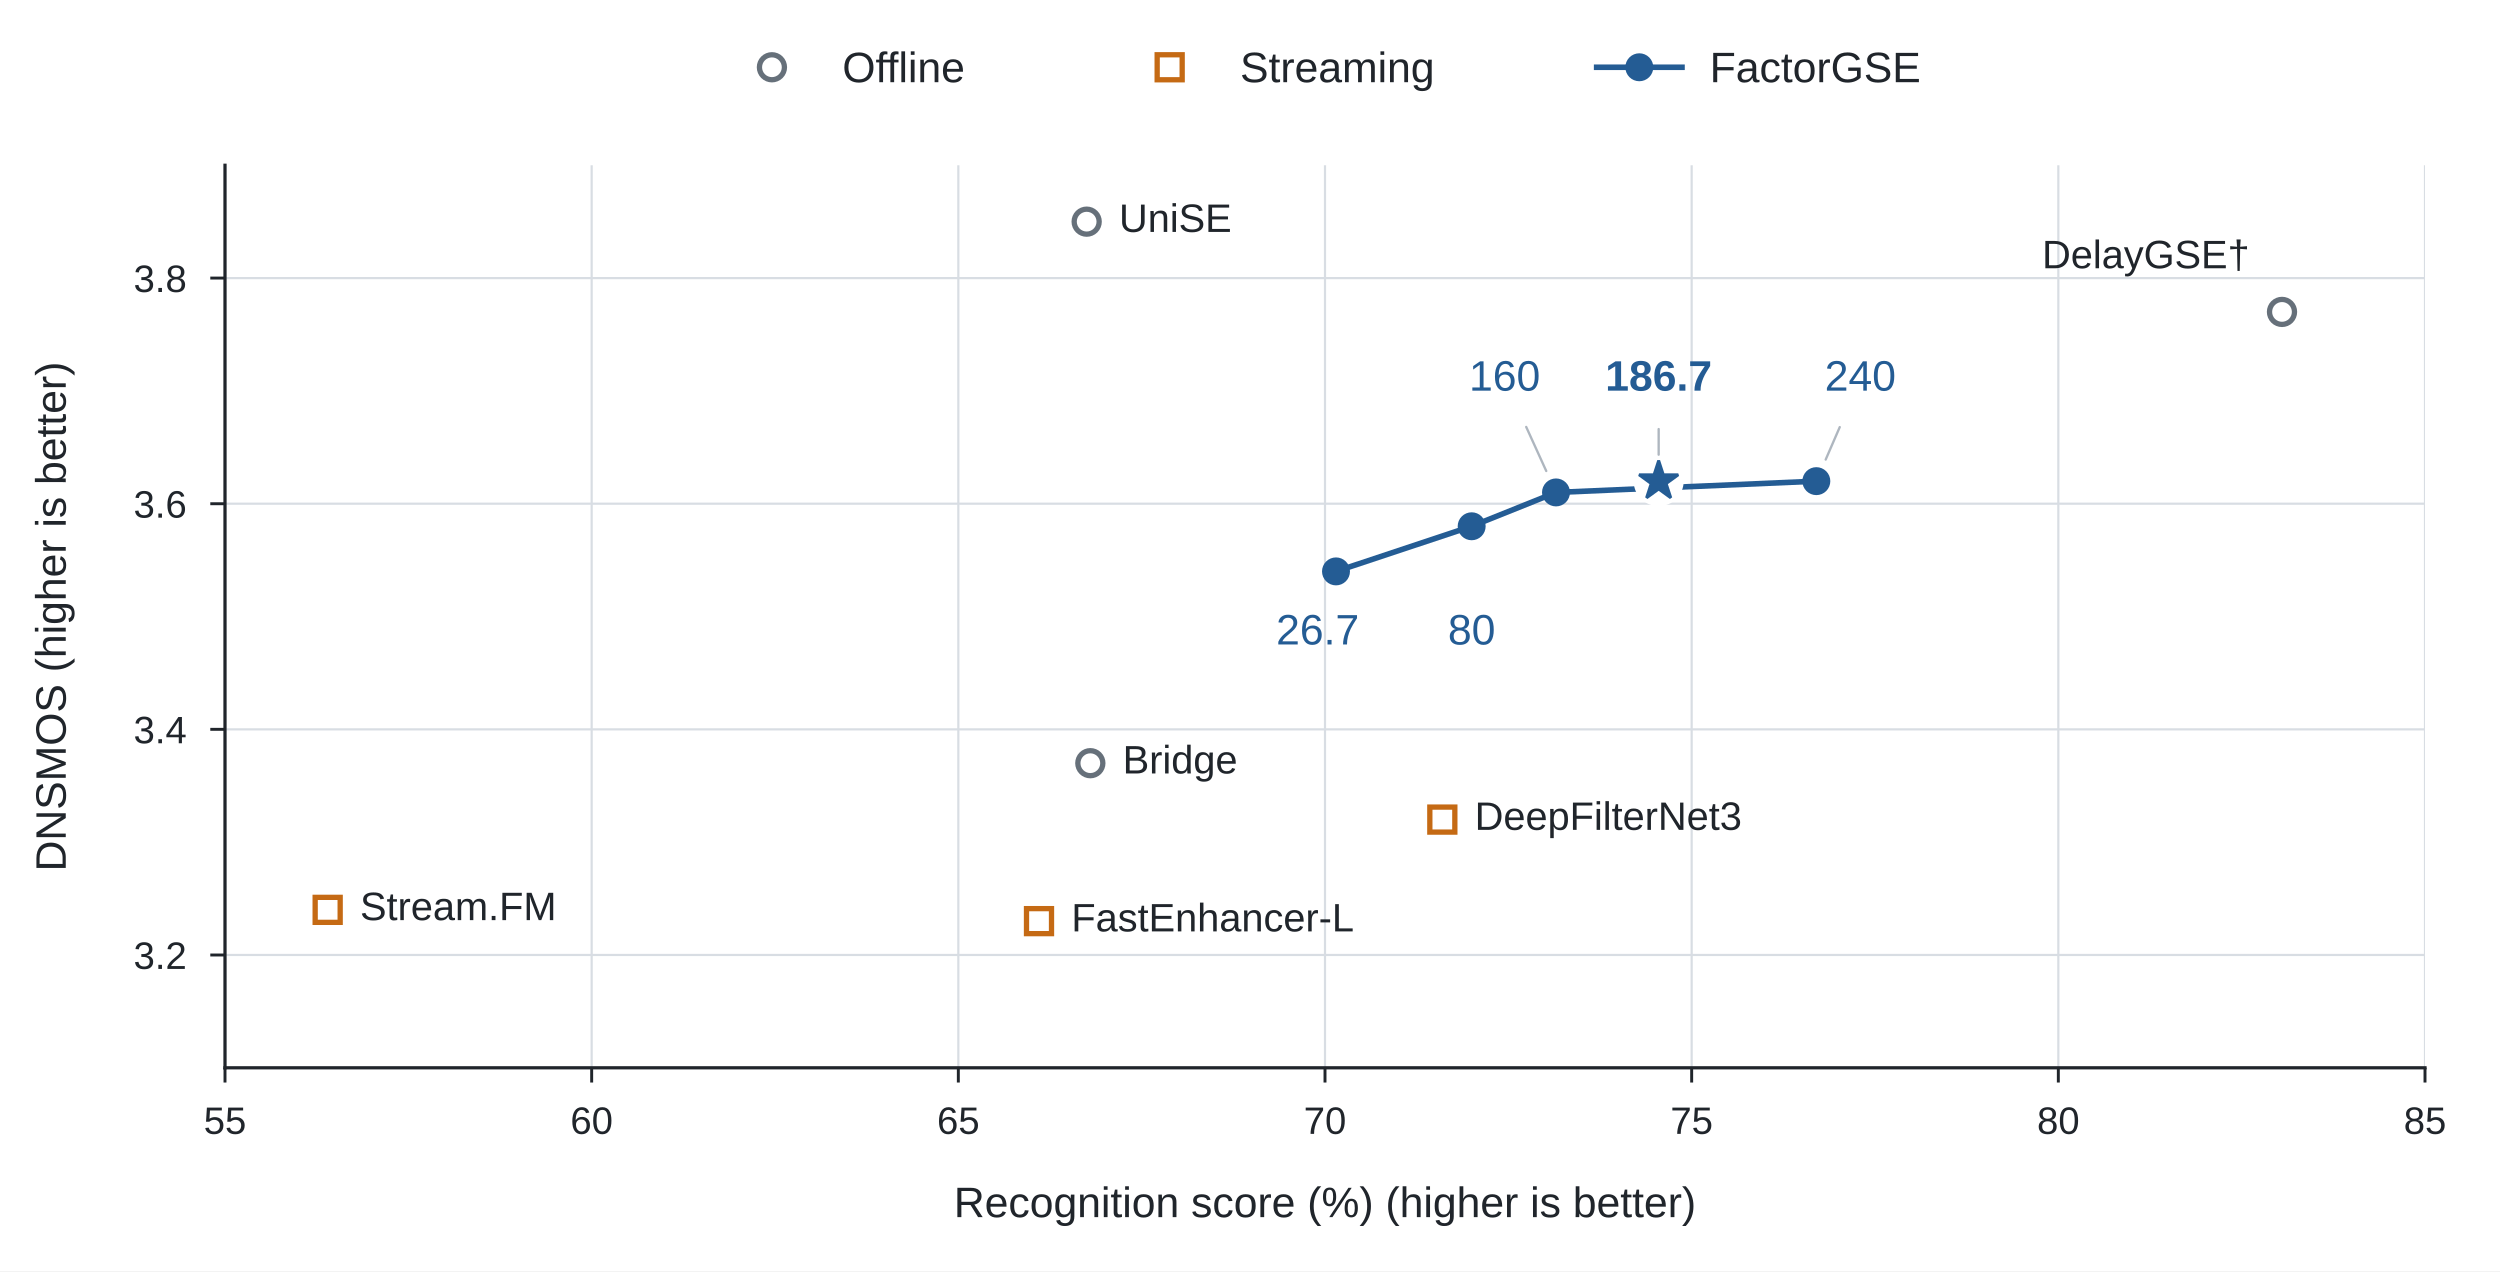
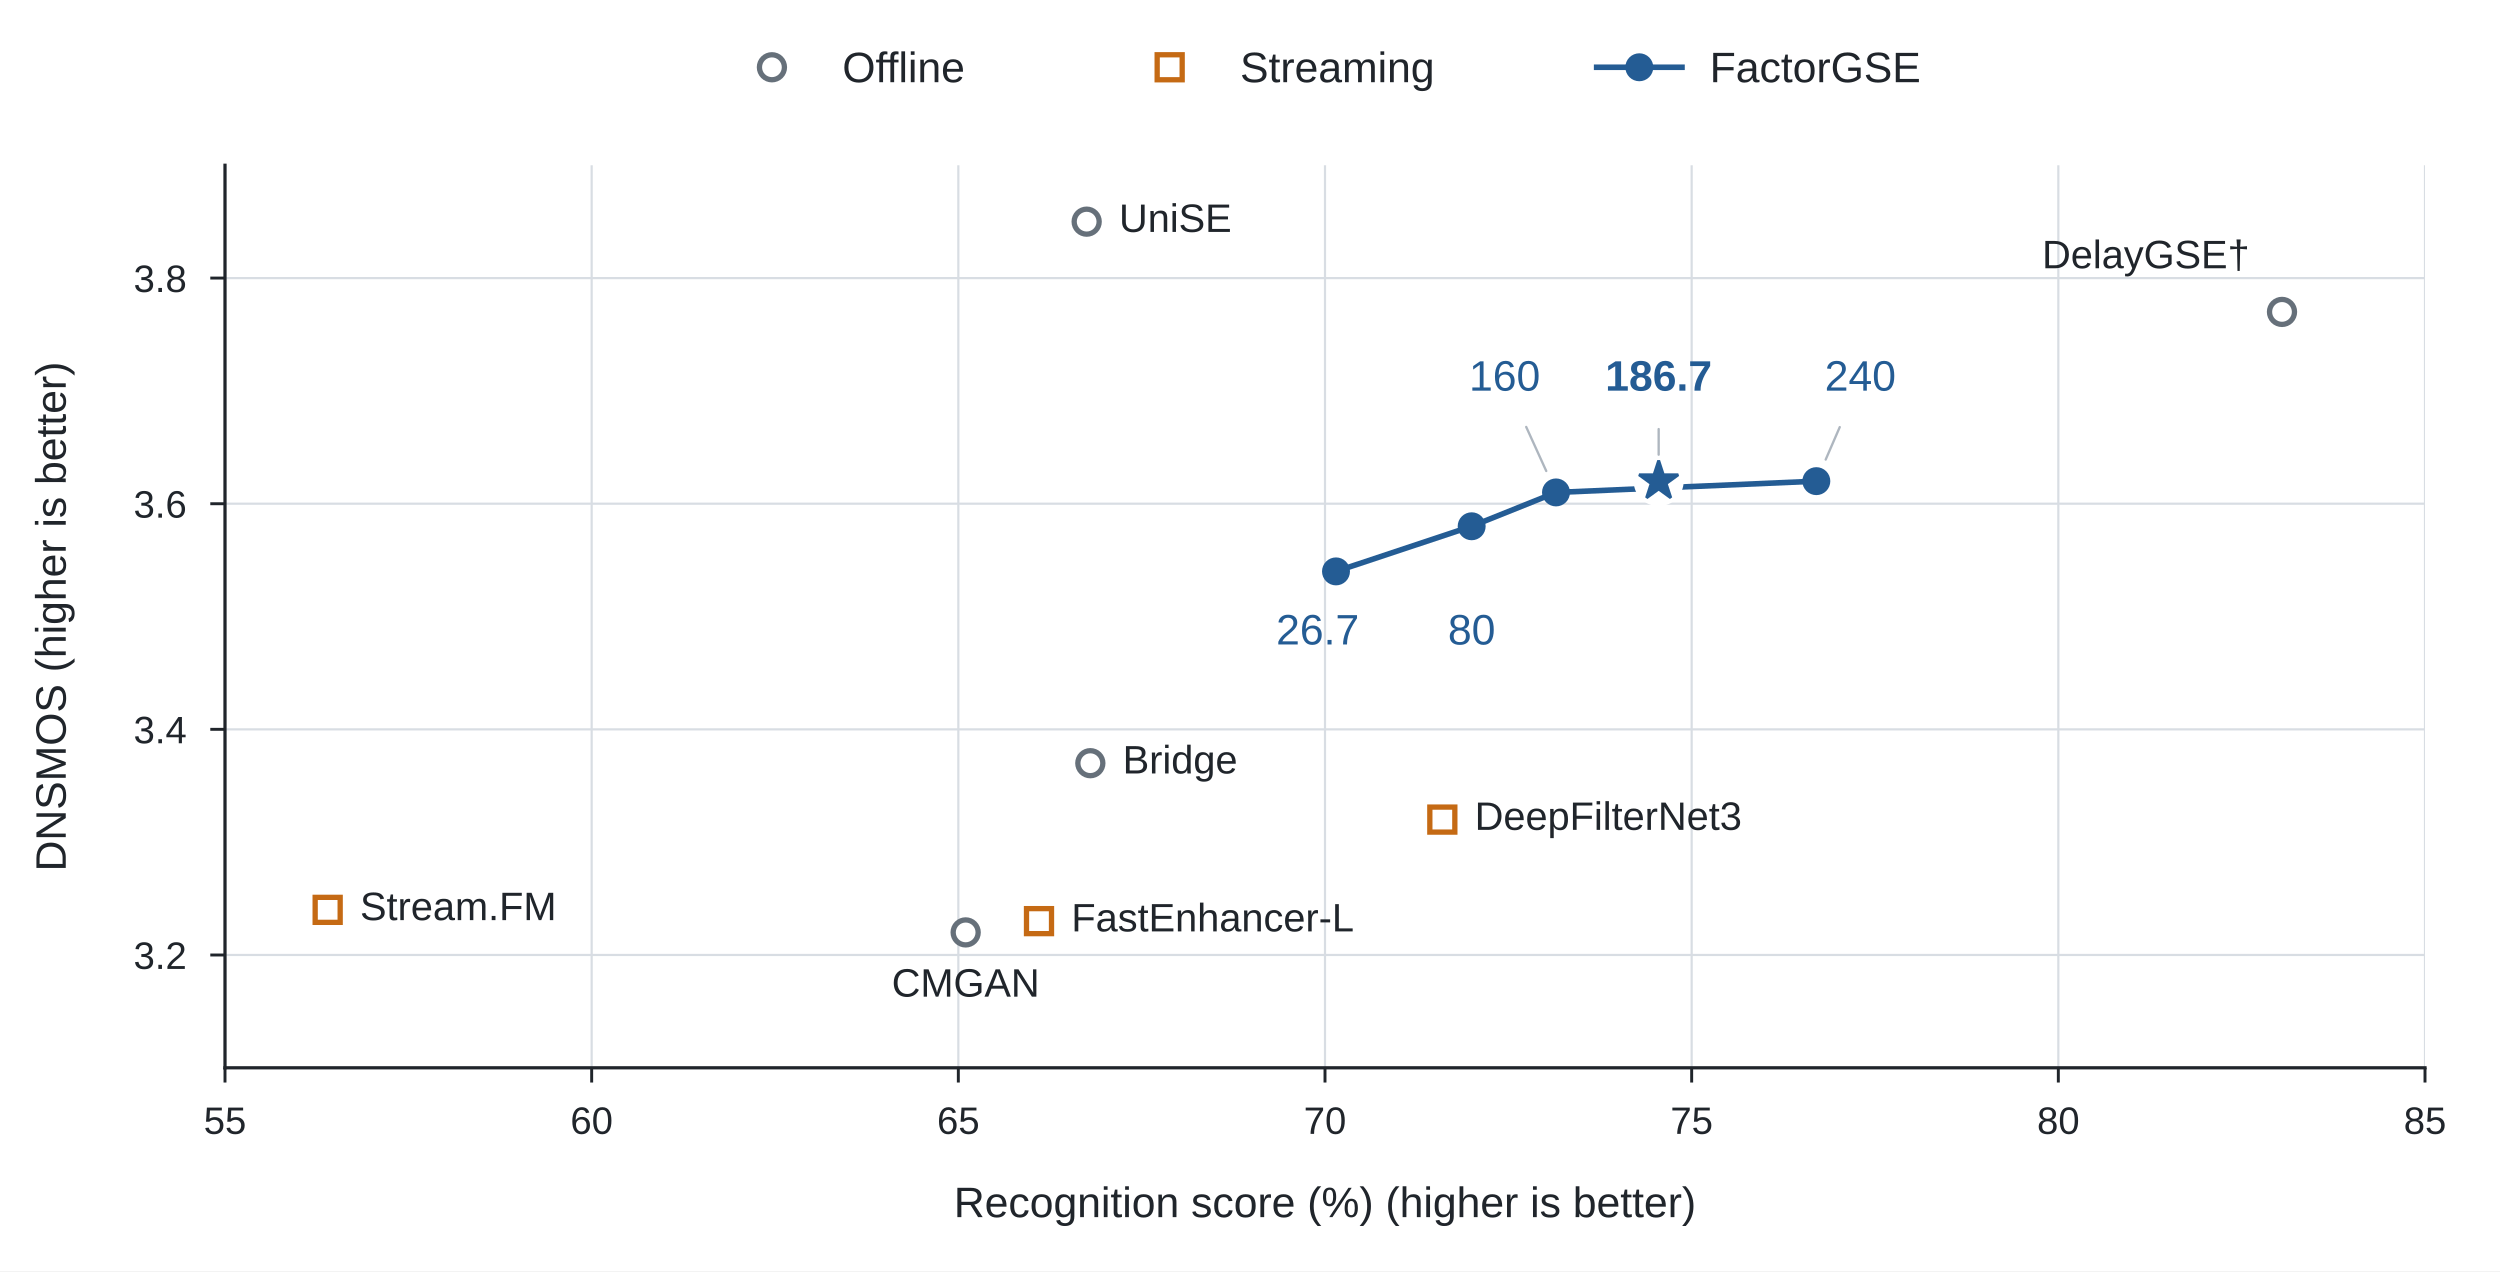
<svg xmlns="http://www.w3.org/2000/svg" xmlns:xlink="http://www.w3.org/1999/xlink" width="1180" height="600" viewBox="0 0 849.6 432" version="1.1" role="img" aria-labelledby="chart-title chart-desc">
  <defs>
    <style type="text/css">*{stroke-linejoin: round; stroke-linecap: butt}</style>
  </defs>
  <g id="figure_1">
    <g id="patch_1">
      <path d="M 0 432  L 849.6 432  L 849.6 0  L 0 0  z " style="fill: #ffffff" />
    </g>
    <g id="axes_1">
      <g id="patch_2">
        <path d="M 76.464 362.88  L 824.112 362.88  L 824.112 56.16  L 76.464 56.16  z " style="fill: #ffffff" />
      </g>
      <g id="matplotlib.axis_1">
        <g id="xtick_1">
          <g id="line2d_1">
            <path d="M 76.464 362.88  L 76.464 56.16  " clip-path="url(#p89b23a0e10)" style="fill: none; stroke: #d8dde3; stroke-width: 0.75; stroke-linecap: square" />
          </g>
          <g id="line2d_2">
            <defs>
              <path id="mc180ffb765" d="M 0 0  L 0 5  " style="stroke: #20252b" />
            </defs>
            <g>
              <use xlink:href="#mc180ffb765" x="76.464" y="362.88" style="fill: #20252b; stroke: #20252b" />
            </g>
          </g>
          <g id="text_1">
            <text style="font-size: 13px; font-family: 'Arial', 'DejaVu Sans', sans-serif; text-anchor: middle; fill: #20252b" x="76.464" y="385.344" transform="rotate(-0 76.464 385.3444)">55</text>
          </g>
        </g>
        <g id="xtick_2">
          <g id="line2d_3">
            <path d="M 201.072 362.88  L 201.072 56.16  " clip-path="url(#p89b23a0e10)" style="fill: none; stroke: #d8dde3; stroke-width: 0.75; stroke-linecap: square" />
          </g>
          <g id="line2d_4">
            <g>
              <use xlink:href="#mc180ffb765" x="201.072" y="362.88" style="fill: #20252b; stroke: #20252b" />
            </g>
          </g>
          <g id="text_2">
            <text style="font-size: 13px; font-family: 'Arial', 'DejaVu Sans', sans-serif; text-anchor: middle; fill: #20252b" x="201.072" y="385.344" transform="rotate(-0 201.072 385.3444)">60</text>
          </g>
        </g>
        <g id="xtick_3">
          <g id="line2d_5">
            <path d="M 325.68 362.88  L 325.68 56.16  " clip-path="url(#p89b23a0e10)" style="fill: none; stroke: #d8dde3; stroke-width: 0.75; stroke-linecap: square" />
          </g>
          <g id="line2d_6">
            <g>
              <use xlink:href="#mc180ffb765" x="325.68" y="362.88" style="fill: #20252b; stroke: #20252b" />
            </g>
          </g>
          <g id="text_3">
            <text style="font-size: 13px; font-family: 'Arial', 'DejaVu Sans', sans-serif; text-anchor: middle; fill: #20252b" x="325.68" y="385.344" transform="rotate(-0 325.68 385.3444)">65</text>
          </g>
        </g>
        <g id="xtick_4">
          <g id="line2d_7">
            <path d="M 450.288 362.88  L 450.288 56.16  " clip-path="url(#p89b23a0e10)" style="fill: none; stroke: #d8dde3; stroke-width: 0.75; stroke-linecap: square" />
          </g>
          <g id="line2d_8">
            <g>
              <use xlink:href="#mc180ffb765" x="450.288" y="362.88" style="fill: #20252b; stroke: #20252b" />
            </g>
          </g>
          <g id="text_4">
            <text style="font-size: 13px; font-family: 'Arial', 'DejaVu Sans', sans-serif; text-anchor: middle; fill: #20252b" x="450.288" y="385.344" transform="rotate(-0 450.288 385.3444)">70</text>
          </g>
        </g>
        <g id="xtick_5">
          <g id="line2d_9">
            <path d="M 574.896 362.88  L 574.896 56.16  " clip-path="url(#p89b23a0e10)" style="fill: none; stroke: #d8dde3; stroke-width: 0.75; stroke-linecap: square" />
          </g>
          <g id="line2d_10">
            <g>
              <use xlink:href="#mc180ffb765" x="574.896" y="362.88" style="fill: #20252b; stroke: #20252b" />
            </g>
          </g>
          <g id="text_5">
            <text style="font-size: 13px; font-family: 'Arial', 'DejaVu Sans', sans-serif; text-anchor: middle; fill: #20252b" x="574.896" y="385.344" transform="rotate(-0 574.896 385.3444)">75</text>
          </g>
        </g>
        <g id="xtick_6">
          <g id="line2d_11">
            <path d="M 699.504 362.88  L 699.504 56.16  " clip-path="url(#p89b23a0e10)" style="fill: none; stroke: #d8dde3; stroke-width: 0.75; stroke-linecap: square" />
          </g>
          <g id="line2d_12">
            <g>
              <use xlink:href="#mc180ffb765" x="699.504" y="362.88" style="fill: #20252b; stroke: #20252b" />
            </g>
          </g>
          <g id="text_6">
            <text style="font-size: 13px; font-family: 'Arial', 'DejaVu Sans', sans-serif; text-anchor: middle; fill: #20252b" x="699.504" y="385.344" transform="rotate(-0 699.504 385.3444)">80</text>
          </g>
        </g>
        <g id="xtick_7">
          <g id="line2d_13">
            <path d="M 824.112 362.88  L 824.112 56.16  " clip-path="url(#p89b23a0e10)" style="fill: none; stroke: #d8dde3; stroke-width: 0.75; stroke-linecap: square" />
          </g>
          <g id="line2d_14">
            <g>
              <use xlink:href="#mc180ffb765" x="824.112" y="362.88" style="fill: #20252b; stroke: #20252b" />
            </g>
          </g>
          <g id="text_7">
            <text style="font-size: 13px; font-family: 'Arial', 'DejaVu Sans', sans-serif; text-anchor: middle; fill: #20252b" x="824.112" y="385.344" transform="rotate(-0 824.112 385.3444)">85</text>
          </g>
        </g>
        <g id="text_8">
          <text style="font-size: 14.5px; font-family: 'Arial', 'DejaVu Sans', sans-serif; text-anchor: middle; fill: #20252b" x="450.288" y="413.637" transform="rotate(-0 450.288 413.6366)">Recognition score (%)  (higher is better)</text>
        </g>
      </g>
      <g id="matplotlib.axis_2">
        <g id="ytick_1">
          <g id="line2d_15">
            <path d="M 76.464 324.54  L 824.112 324.54  " clip-path="url(#p89b23a0e10)" style="fill: none; stroke: #d8dde3; stroke-width: 0.75; stroke-linecap: square" />
          </g>
          <g id="line2d_16">
            <defs>
              <path id="m5a1c50a9a4" d="M 0 0  L -5 0  " style="stroke: #20252b" />
            </defs>
            <g>
              <use xlink:href="#m5a1c50a9a4" x="76.464" y="324.54" style="fill: #20252b; stroke: #20252b" />
            </g>
          </g>
          <g id="text_9">
            <text style="font-size: 13px; font-family: 'Arial', 'DejaVu Sans', sans-serif; text-anchor: end; fill: #20252b" x="63.464" y="329.272" transform="rotate(-0 63.464 329.2722)">3.2</text>
          </g>
        </g>
        <g id="ytick_2">
          <g id="line2d_17">
            <path d="M 76.464 247.86  L 824.112 247.86  " clip-path="url(#p89b23a0e10)" style="fill: none; stroke: #d8dde3; stroke-width: 0.75; stroke-linecap: square" />
          </g>
          <g id="line2d_18">
            <g>
              <use xlink:href="#m5a1c50a9a4" x="76.464" y="247.86" style="fill: #20252b; stroke: #20252b" />
            </g>
          </g>
          <g id="text_10">
            <text style="font-size: 13px; font-family: 'Arial', 'DejaVu Sans', sans-serif; text-anchor: end; fill: #20252b" x="63.464" y="252.592" transform="rotate(-0 63.464 252.5922)">3.4</text>
          </g>
        </g>
        <g id="ytick_3">
          <g id="line2d_19">
            <path d="M 76.464 171.18  L 824.112 171.18  " clip-path="url(#p89b23a0e10)" style="fill: none; stroke: #d8dde3; stroke-width: 0.75; stroke-linecap: square" />
          </g>
          <g id="line2d_20">
            <g>
              <use xlink:href="#m5a1c50a9a4" x="76.464" y="171.18" style="fill: #20252b; stroke: #20252b" />
            </g>
          </g>
          <g id="text_11">
            <text style="font-size: 13px; font-family: 'Arial', 'DejaVu Sans', sans-serif; text-anchor: end; fill: #20252b" x="63.464" y="175.912" transform="rotate(-0 63.464 175.9122)">3.6</text>
          </g>
        </g>
        <g id="ytick_4">
          <g id="line2d_21">
            <path d="M 76.464 94.5  L 824.112 94.5  " clip-path="url(#p89b23a0e10)" style="fill: none; stroke: #d8dde3; stroke-width: 0.75; stroke-linecap: square" />
          </g>
          <g id="line2d_22">
            <g>
              <use xlink:href="#m5a1c50a9a4" x="76.464" y="94.5" style="fill: #20252b; stroke: #20252b" />
            </g>
          </g>
          <g id="text_12">
            <text style="font-size: 13px; font-family: 'Arial', 'DejaVu Sans', sans-serif; text-anchor: end; fill: #20252b" x="63.464" y="99.232" transform="rotate(-0 63.464 99.23218)">3.8</text>
          </g>
        </g>
        <g id="text_13">
          <text style="font-size: 14.5px; font-family: 'Arial', 'DejaVu Sans', sans-serif; text-anchor: middle; fill: #20252b" x="22.342" y="209.52" transform="rotate(-90 22.3422 209.52)">DNSMOS  (higher is better)</text>
        </g>
      </g>
      <g id="patch_3">
        <path d="M 76.464 362.88  L 76.464 56.16  " style="fill: none; stroke: #20252b; stroke-width: 1.1; stroke-linejoin: miter; stroke-linecap: square" />
      </g>
      <g id="patch_4">
        <path d="M 76.464 362.88  L 824.112 362.88  " style="fill: none; stroke: #20252b; stroke-width: 1.1; stroke-linejoin: miter; stroke-linecap: square" />
      </g>
      <g id="baseline-0">
        <defs>
          <path id="m20513dea28" d="M 0 4.25  C 1.127 4.25 2.208 3.802 3.005 3.005  C 3.802 2.208 4.25 1.127 4.25 0  C 4.25 -1.127 3.802 -2.208 3.005 -3.005  C 2.208 -3.802 1.127 -4.25 0 -4.25  C -1.127 -4.25 -2.208 -3.802 -3.005 -3.005  C -3.802 -2.208 -4.25 -1.127 -4.25 0  C -4.25 1.127 -3.802 2.208 -3.005 3.005  C -2.208 3.802 -1.127 4.25 0 4.25  z " style="stroke: #66707a; stroke-width: 1.8" />
        </defs>
        <g clip-path="url(#p89b23a0e10)">
          <use xlink:href="#m20513dea28" x="775.515" y="106.002" style="fill: #ffffff; stroke: #66707a; stroke-width: 1.8" />
        </g>
      </g>
      <g id="baseline-1">
        <g clip-path="url(#p89b23a0e10)">
          <use xlink:href="#m20513dea28" x="370.539" y="259.362" style="fill: #ffffff; stroke: #66707a; stroke-width: 1.8" />
        </g>
      </g>
      <g id="baseline-2">
        <g clip-path="url(#p89b23a0e10)">
          <use xlink:href="#m20513dea28" x="369.293" y="75.33" style="fill: #ffffff; stroke: #66707a; stroke-width: 1.8" />
        </g>
      </g>
      <g id="baseline-3">
+         <g clip-path="url(#p89b23a0e10)">
+           <use xlink:href="#m20513dea28" x="328.172" y="316.872" style="fill: #ffffff; stroke: #66707a; stroke-width: 1.8" />
+         </g>
+       </g>
+       <g id="baseline-4">
        <defs>
          <path id="m047d1d5451" d="M -4.25 4.25  L 4.25 4.25  L 4.25 -4.25  L -4.25 -4.25  z " style="stroke: #c56a14; stroke-width: 1.8; stroke-linejoin: miter" />
        </defs>
        <g clip-path="url(#p89b23a0e10)">
          <use xlink:href="#m047d1d5451" x="490.163" y="278.532" style="fill: #ffffff; stroke: #c56a14; stroke-width: 1.8; stroke-linejoin: miter" />
        </g>
      </g>
-       <g id="baseline-4">
+       <g id="baseline-5">
        <g clip-path="url(#p89b23a0e10)">
          <use xlink:href="#m047d1d5451" x="353.094" y="313.038" style="fill: #ffffff; stroke: #c56a14; stroke-width: 1.8; stroke-linejoin: miter" />
        </g>
      </g>
-       <g id="baseline-5">
+       <g id="baseline-6">
        <g clip-path="url(#p89b23a0e10)">
          <use xlink:href="#m047d1d5451" x="111.354" y="309.204" style="fill: #ffffff; stroke: #c56a14; stroke-width: 1.8; stroke-linejoin: miter" />
        </g>
      </g>
      <g id="context-sweep-four-runs">
        <path d="M 454.026 194.184  L 500.131 178.848  L 528.791 167.346  L 617.263 163.512  " clip-path="url(#p89b23a0e10)" style="fill: none; stroke: #245c94; stroke-width: 1.9; stroke-linecap: square" />
        <defs>
          <path id="m2aa54f6d0e" d="M 0 4.25  C 1.127 4.25 2.208 3.802 3.005 3.005  C 3.802 2.208 4.25 1.127 4.25 0  C 4.25 -1.127 3.802 -2.208 3.005 -3.005  C 2.208 -3.802 1.127 -4.25 0 -4.25  C -1.127 -4.25 -2.208 -3.802 -3.005 -3.005  C -3.802 -2.208 -4.25 -1.127 -4.25 0  C -4.25 1.127 -3.802 2.208 -3.005 3.005  C -2.208 3.802 -1.127 4.25 0 4.25  z " style="stroke: #245c94" />
        </defs>
        <g clip-path="url(#p89b23a0e10)">
          <use xlink:href="#m2aa54f6d0e" x="454.026" y="194.184" style="fill: #245c94; stroke: #245c94" />
          <use xlink:href="#m2aa54f6d0e" x="500.131" y="178.848" style="fill: #245c94; stroke: #245c94" />
          <use xlink:href="#m2aa54f6d0e" x="528.791" y="167.346" style="fill: #245c94; stroke: #245c94" />
          <use xlink:href="#m2aa54f6d0e" x="617.263" y="163.512" style="fill: #245c94; stroke: #245c94" />
        </g>
      </g>
      <g id="text_14">
        <text style="font-size: 14.5px; font-family: 'Arial', 'DejaVu Sans', sans-serif; text-anchor: middle; fill: #245c94" x="447.796" y="219.023" transform="rotate(-0 447.7958 219.0234)">26.7</text>
      </g>
      <g id="text_15">
        <text style="font-size: 14.5px; font-family: 'Arial', 'DejaVu Sans', sans-serif; text-anchor: middle; fill: #245c94" x="500.131" y="219.023" transform="rotate(-0 500.1312 219.0234)">80</text>
      </g>
      <g id="patch_5">
        <path d="M 518.665 145.091  Q 522.071 152.577 525.477 160.063  " style="fill: none; stroke: #aeb6bf; stroke-width: 0.8; stroke-linecap: round" />
      </g>
      <g id="text_16">
        <text style="font-size: 14.5px; font-family: 'Arial', 'DejaVu Sans', sans-serif; text-anchor: middle; fill: #245c94" x="511.346" y="132.758" transform="rotate(-0 511.3459 132.7584)">160</text>
      </g>
      <g id="patch_6">
        <path d="M 625.219 145.151  Q 622.831 150.662 620.443 156.174  " style="fill: none; stroke: #aeb6bf; stroke-width: 0.8; stroke-linecap: round" />
      </g>
      <g id="text_17">
        <text style="font-size: 14.5px; font-family: 'Arial', 'DejaVu Sans', sans-serif; text-anchor: middle; fill: #245c94" x="632.216" y="132.758" transform="rotate(-0 632.2157 132.7584)">240</text>
      </g>
      <g id="patch_7">
        <path d="M 563.681 145.816  Q 563.681 150.164 563.681 154.513  " style="fill: none; stroke: #aeb6bf; stroke-width: 0.8; stroke-linecap: round" />
      </g>
      <g id="text_18">
        <text style="font-weight: 700; font-size: 14.5px; font-family: 'Arial', 'DejaVu Sans', sans-serif; text-anchor: middle; fill: #245c94" x="563.681" y="132.758" transform="rotate(-0 563.6813 132.7584)">186.7</text>
      </g>
      <g id="line2d_23">
        <defs>
          <path id="m1e48002133" d="M 0 8  C 2.122 8 4.157 7.157 5.657 5.657  C 7.157 4.157 8 2.122 8 0  C 8 -2.122 7.157 -4.157 5.657 -5.657  C 4.157 -7.157 2.122 -8 0 -8  C -2.122 -8 -4.157 -7.157 -5.657 -5.657  C -7.157 -4.157 -8 -2.122 -8 0  C -8 2.122 -7.157 4.157 -5.657 5.657  C -4.157 7.157 -2.122 8 0 8  z " style="stroke: #ffffff" />
        </defs>
        <g clip-path="url(#p89b23a0e10)">
          <use xlink:href="#m1e48002133" x="563.681" y="163.512" style="fill: #ffffff; stroke: #ffffff" />
        </g>
      </g>
      <g id="text_19">
        <text style="font-size: 13.5px; font-family: 'Arial', 'DejaVu Sans', sans-serif; text-anchor: end; fill: #20252b" x="764.515" y="91.161" transform="rotate(-0 764.5149 91.16067)">DelayGSE†</text>
      </g>
      <g id="text_20">
        <text style="font-size: 13.5px; font-family: 'Arial', 'DejaVu Sans', sans-serif; text-anchor: start; fill: #20252b" x="381.539" y="262.856" transform="rotate(-0 381.5389 262.8555)">Bridge</text>
      </g>
      <g id="text_21">
        <text style="font-size: 13.5px; font-family: 'Arial', 'DejaVu Sans', sans-serif; text-anchor: start; fill: #20252b" x="380.293" y="78.824" transform="rotate(-0 380.2928 78.82365)">UniSE</text>
      </g>
      <g id="text_22">
+         <text style="font-size: 13.5px; font-family: 'Arial', 'DejaVu Sans', sans-serif; text-anchor: middle; fill: #20252b" x="328.172" y="338.7" transform="rotate(-0 328.1722 338.7004)">CMGAN</text>
+       </g>
+       <g id="text_23">
        <text style="font-size: 13.5px; font-family: 'Arial', 'DejaVu Sans', sans-serif; text-anchor: start; fill: #20252b" x="501.163" y="282.026" transform="rotate(-0 501.1626 282.0257)">DeepFilterNet3</text>
      </g>
-       <g id="text_23">
+       <g id="text_24">
        <text style="font-size: 13.5px; font-family: 'Arial', 'DejaVu Sans', sans-serif; text-anchor: start; fill: #20252b" x="364.094" y="316.532" transform="rotate(-0 364.0938 316.5317)">FastEnhancer-L</text>
      </g>
-       <g id="text_24">
+       <g id="text_25">
        <text style="font-size: 13.5px; font-family: 'Arial', 'DejaVu Sans', sans-serif; text-anchor: start; fill: #20252b" x="122.354" y="312.698" transform="rotate(-0 122.3542 312.6977)">Stream.FM</text>
      </g>
      <g id="primary-separate-run">
        <defs>
          <path id="m5f9cc21efc" d="M 0 -7  L -1.572 -2.163  L -6.657 -2.163  L -2.543 0.826  L -4.114 5.663  L -0 2.674  L 4.114 5.663  L 2.543 0.826  L 6.657 -2.163  L 1.572 -2.163  z " style="stroke: #245c94; stroke-linejoin: bevel" />
        </defs>
        <g clip-path="url(#p89b23a0e10)">
          <use xlink:href="#m5f9cc21efc" x="563.681" y="163.512" style="fill: #245c94; stroke: #245c94; stroke-linejoin: bevel" />
        </g>
      </g>
    </g>
    <g id="legend_1">
      <g id="line2d_24">
        <g>
          <use xlink:href="#m20513dea28" x="262.333" y="22.86" style="fill: #ffffff; stroke: #66707a; stroke-width: 1.8" />
        </g>
      </g>
-       <g id="text_25">
+       <g id="text_26">
        <text style="font-size: 14.5px; font-family: 'Arial', 'DejaVu Sans', sans-serif; text-anchor: start; fill: #20252b" x="286.258" y="27.935" transform="rotate(-0 286.2579 27.93461)">Offline</text>
      </g>
      <g id="line2d_25">
        <g>
          <use xlink:href="#m047d1d5451" x="397.5" y="22.86" style="fill: #ffffff; stroke: #c56a14; stroke-width: 1.8; stroke-linejoin: miter" />
        </g>
      </g>
-       <g id="text_26">
+       <g id="text_27">
        <text style="font-size: 14.5px; font-family: 'Arial', 'DejaVu Sans', sans-serif; text-anchor: start; fill: #20252b" x="421.425" y="27.935" transform="rotate(-0 421.4251 27.93461)">Streaming</text>
      </g>
      <g id="line2d_26">
        <path d="M 542.607 22.86  L 557.107 22.86  L 571.607 22.86  " style="fill: none; stroke: #245c94; stroke-width: 1.9; stroke-linecap: square" />
        <g>
          <use xlink:href="#m2aa54f6d0e" x="557.107" y="22.86" style="fill: #245c94; stroke: #245c94" />
        </g>
      </g>
-       <g id="text_27">
+       <g id="text_28">
        <text style="font-size: 14.5px; font-family: 'Arial', 'DejaVu Sans', sans-serif; text-anchor: start; fill: #20252b" x="581.032" y="27.935" transform="rotate(-0 581.0316 27.93461)">FactorGSE</text>
      </g>
    </g>
  </g>
  <defs>
    <clipPath id="p89b23a0e10">
      <rect x="76.464" y="56.16" width="747.648" height="306.72" />
    </clipPath>
  </defs>
</svg>
